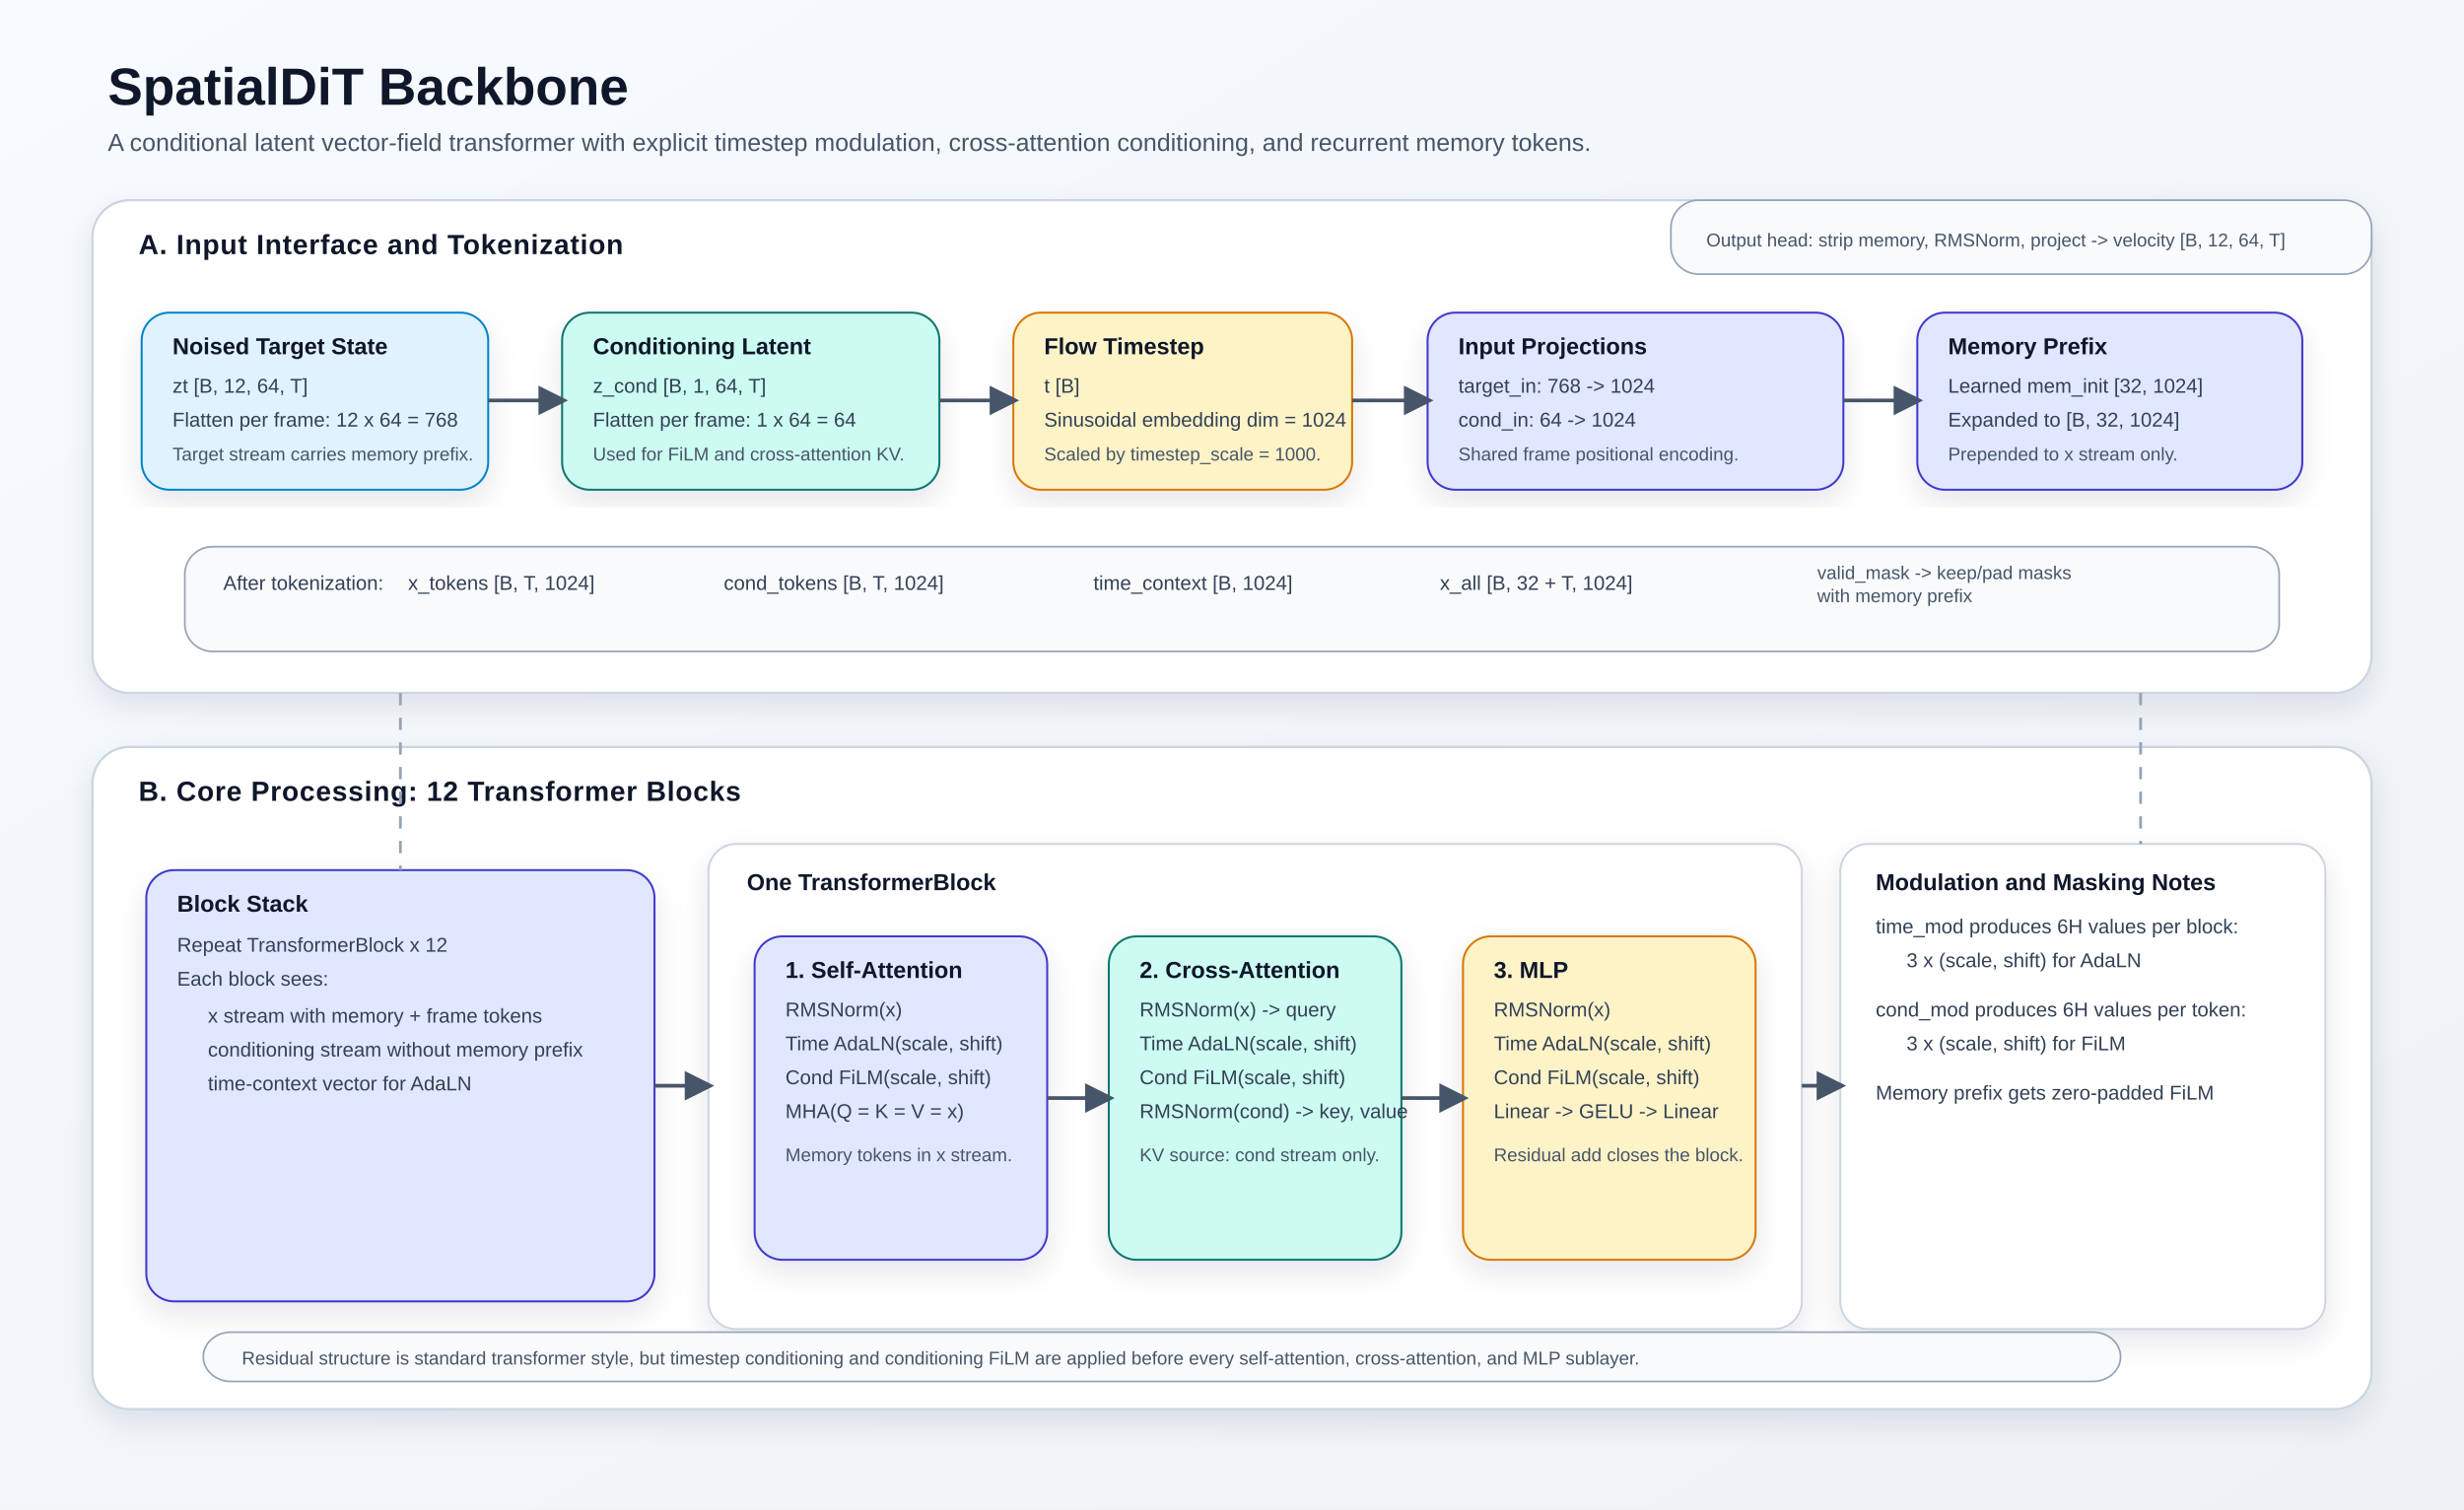
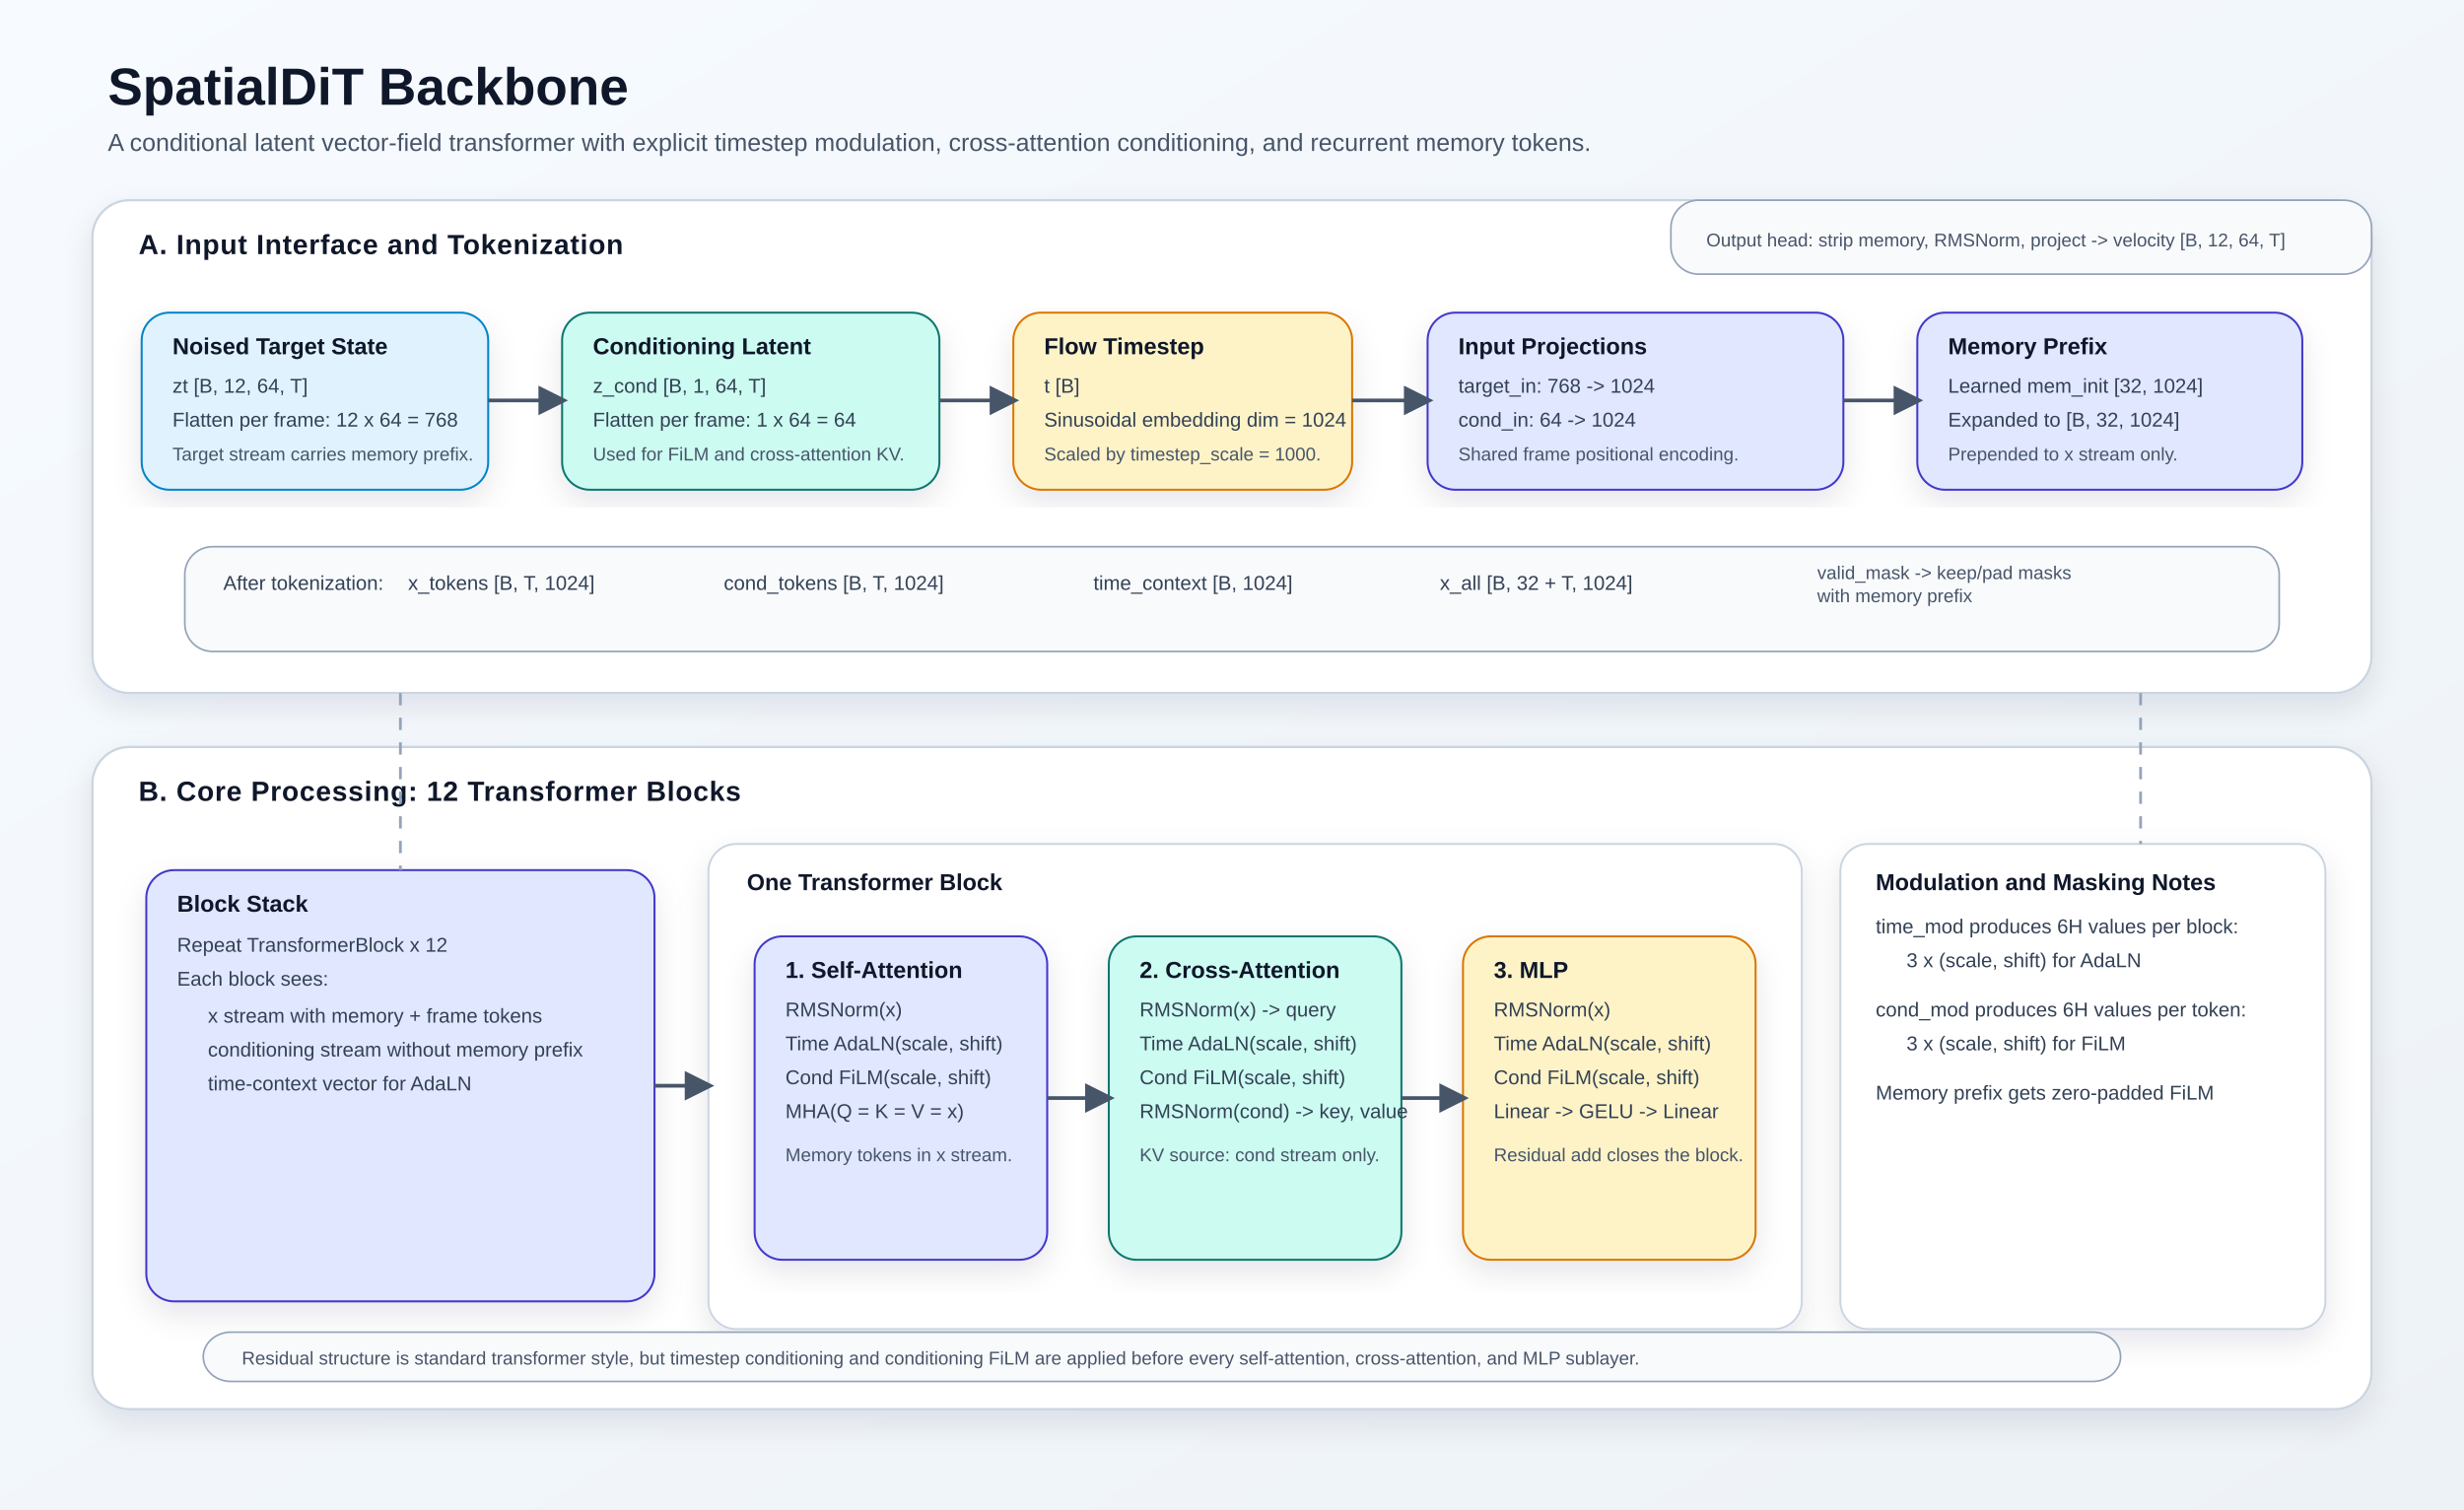
<svg xmlns="http://www.w3.org/2000/svg" viewBox="0 0 1600 980" role="img" aria-labelledby="title desc">
  <defs>
    <linearGradient id="bg" x1="0" y1="0" x2="1" y2="1">
      <stop offset="0%" stop-color="#f7fbff" />
      <stop offset="100%" stop-color="#edf2f7" />
    </linearGradient>
    <filter id="shadow" x="-10%" y="-10%" width="120%" height="120%">
      <feDropShadow dx="0" dy="8" stdDeviation="10" flood-color="#0f172a" flood-opacity="0.10" />
    </filter>
    <marker id="arrow" viewBox="0 0 10 10" refX="8" refY="5" markerWidth="8" markerHeight="8" orient="auto-start-reverse">
      <path d="M 0 0 L 10 5 L 0 10 z" fill="#475569" />
    </marker>
    <style>
      .title { font: 700 34px 'Segoe UI', Arial, sans-serif; fill: #0f172a; }
      .subtitle { font: 400 16px 'Segoe UI', Arial, sans-serif; fill: #475569; }
      .section { font: 700 18px 'Segoe UI', Arial, sans-serif; fill: #0f172a; letter-spacing: 0.5px; }
      .label { font: 700 15px 'Segoe UI', Arial, sans-serif; fill: #0f172a; }
      .body { font: 400 13px 'Segoe UI', Arial, sans-serif; fill: #334155; }
      .tiny { font: 400 12px 'Segoe UI', Arial, sans-serif; fill: #475569; }
      .panel { fill: #ffffff; stroke: #cbd5e1; stroke-width: 1.5; rx: 24; filter: url(#shadow); }
      .box { fill: #ffffff; stroke: #cbd5e1; stroke-width: 1.3; rx: 18; filter: url(#shadow); }
      .data { fill: #e0f2fe; stroke: #0284c7; }
      .cond { fill: #ccfbf1; stroke: #0f766e; }
      .model { fill: #e0e7ff; stroke: #4338ca; }
      .time { fill: #fef3c7; stroke: #d97706; }
      .note { fill: #f8fafc; stroke: #94a3b8; stroke-width: 1.1; rx: 18; }
      .arrow { fill: none; stroke: #475569; stroke-width: 2.4; marker-end: url(#arrow); }
      .dash { fill: none; stroke: #94a3b8; stroke-width: 1.8; stroke-dasharray: 8 8; }
    </style>
  </defs>
  <rect width="1600" height="980" fill="url(#bg)" />
  <text x="70" y="68" class="title">SpatialDiT Backbone</text>
  <text x="70" y="98" class="subtitle">A conditional latent vector-field transformer with explicit timestep modulation, cross-attention conditioning, and recurrent memory tokens.</text>
  <rect x="60" y="130" width="1480" height="320" class="panel" />
  <text x="90" y="165" class="section">A. Input Interface and Tokenization</text>
  <rect x="92" y="203" width="225" height="115" class="box data" />
  <text x="112" y="230" class="label">Noised Target State</text>
  <text x="112" y="255" class="body">zt [B, 12, 64, T]</text>
  <text x="112" y="277" class="body">Flatten per frame: 12 x 64 = 768</text>
  <text x="112" y="299" class="tiny">Target stream carries memory prefix.</text>
  <rect x="365" y="203" width="245" height="115" class="box cond" />
  <text x="385" y="230" class="label">Conditioning Latent</text>
  <text x="385" y="255" class="body">z_cond [B, 1, 64, T]</text>
  <text x="385" y="277" class="body">Flatten per frame: 1 x 64 = 64</text>
  <text x="385" y="299" class="tiny">Used for FiLM and cross-attention KV.</text>
  <rect x="658" y="203" width="220" height="115" class="box time" />
  <text x="678" y="230" class="label">Flow Timestep</text>
  <text x="678" y="255" class="body">t [B]</text>
  <text x="678" y="277" class="body">Sinusoidal embedding dim = 1024</text>
  <text x="678" y="299" class="tiny">Scaled by timestep_scale = 1000.</text>
  <rect x="927" y="203" width="270" height="115" class="box model" />
  <text x="947" y="230" class="label">Input Projections</text>
  <text x="947" y="255" class="body">target_in: 768 -&gt; 1024</text>
  <text x="947" y="277" class="body">cond_in: 64 -&gt; 1024</text>
  <text x="947" y="299" class="tiny">Shared frame positional encoding.</text>
  <rect x="1245" y="203" width="250" height="115" class="box model" />
  <text x="1265" y="230" class="label">Memory Prefix</text>
  <text x="1265" y="255" class="body">Learned mem_init [32, 1024]</text>
  <text x="1265" y="277" class="body">Expanded to [B, 32, 1024]</text>
  <text x="1265" y="299" class="tiny">Prepended to x stream only.</text>
  <path d="M 317 260 C 335 260, 344 260, 365 260" class="arrow" />
  <path d="M 610 260 C 628 260, 637 260, 658 260" class="arrow" />
  <path d="M 878 260 C 896 260, 905 260, 927 260" class="arrow" />
  <path d="M 1197 260 C 1215 260, 1224 260, 1245 260" class="arrow" />
  <rect x="120" y="355" width="1360" height="68" class="note" />
  <text x="145" y="383" class="body">After tokenization:</text>
  <text x="265" y="383" class="body">x_tokens [B, T, 1024]</text>
  <text x="470" y="383" class="body">cond_tokens [B, T, 1024]</text>
  <text x="710" y="383" class="body">time_context [B, 1024]</text>
  <text x="935" y="383" class="body">x_all [B, 32 + T, 1024]</text>
  <text x="1180" y="376" class="tiny">
    <tspan x="1180" dy="0">valid_mask -&gt; keep/pad masks</tspan>
    <tspan x="1180" dy="15">with memory prefix</tspan>
  </text>
  <rect x="60" y="485" width="1480" height="430" class="panel" />
  <text x="90" y="520" class="section">B. Core Processing: 12 Transformer Blocks</text>
  <rect x="95" y="565" width="330" height="280" class="box model" />
  <text x="115" y="592" class="label">Block Stack</text>
  <text x="115" y="618" class="body">Repeat TransformerBlock x 12</text>
  <text x="115" y="640" class="body">Each block sees:</text>
  <text x="135" y="664" class="body">x stream with memory + frame tokens</text>
  <text x="135" y="686" class="body">conditioning stream without memory prefix</text>
  <text x="135" y="708" class="body">time-context vector for AdaLN</text>
  <rect x="460" y="548" width="710" height="315" class="box" />
-   <text x="485" y="578" class="label">One TransformerBlock</text>
+   <text x="485" y="578" class="label">One Transformer Block</text>
  <rect x="490" y="608" width="190" height="210" class="box model" />
  <text x="510" y="635" class="label">1. Self-Attention</text>
  <text x="510" y="660" class="body">RMSNorm(x)</text>
  <text x="510" y="682" class="body">Time AdaLN(scale, shift)</text>
  <text x="510" y="704" class="body">Cond FiLM(scale, shift)</text>
  <text x="510" y="726" class="body">MHA(Q = K = V = x)</text>
  <text x="510" y="754" class="tiny">Memory tokens in x stream.</text>
  <rect x="720" y="608" width="190" height="210" class="box cond" />
  <text x="740" y="635" class="label">2. Cross-Attention</text>
  <text x="740" y="660" class="body">RMSNorm(x) -&gt; query</text>
  <text x="740" y="682" class="body">Time AdaLN(scale, shift)</text>
  <text x="740" y="704" class="body">Cond FiLM(scale, shift)</text>
  <text x="740" y="726" class="body">RMSNorm(cond) -&gt; key, value</text>
  <text x="740" y="754" class="tiny">KV source: cond stream only.</text>
  <rect x="950" y="608" width="190" height="210" class="box time" />
  <text x="970" y="635" class="label">3. MLP</text>
  <text x="970" y="660" class="body">RMSNorm(x)</text>
  <text x="970" y="682" class="body">Time AdaLN(scale, shift)</text>
  <text x="970" y="704" class="body">Cond FiLM(scale, shift)</text>
  <text x="970" y="726" class="body">Linear -&gt; GELU -&gt; Linear</text>
  <text x="970" y="754" class="tiny">Residual add closes the block.</text>
  <path d="M 680 713 C 695 713, 705 713, 720 713" class="arrow" />
  <path d="M 910 713 C 925 713, 935 713, 950 713" class="arrow" />
  <rect x="1195" y="548" width="315" height="315" class="box" />
  <text x="1218" y="578" class="label">Modulation and Masking Notes</text>
  <text x="1218" y="606" class="body">time_mod produces 6H values per block:</text>
  <text x="1238" y="628" class="body">3 x (scale, shift) for AdaLN</text>
  <text x="1218" y="660" class="body">cond_mod produces 6H values per token:</text>
  <text x="1238" y="682" class="body">3 x (scale, shift) for FiLM</text>
  <text x="1218" y="714" class="body">Memory prefix gets zero-padded FiLM</text>
  <path d="M 425 705 C 438 705, 446 705, 460 705" class="arrow" />
-   <path d="M 1170 705 C 1178 705, 1186 705, 1195 705" class="arrow" />
  <rect x="132" y="865" width="1245" height="32" class="note" />
  <text x="157" y="886" class="tiny">Residual structure is standard transformer style, but timestep conditioning and conditioning FiLM are applied before every self-attention, cross-attention, and MLP sublayer.</text>
  <path d="M 260 450 C 260 470, 260 505, 260 565" class="dash" />
  <path d="M 1390 450 C 1390 470, 1390 505, 1390 548" class="dash" />
  <rect x="1085" y="130" width="455" height="48" class="note" />
  <text x="1108" y="160" class="tiny">Output head: strip memory, RMSNorm, project -&gt; velocity [B, 12, 64, T]</text>
</svg>
